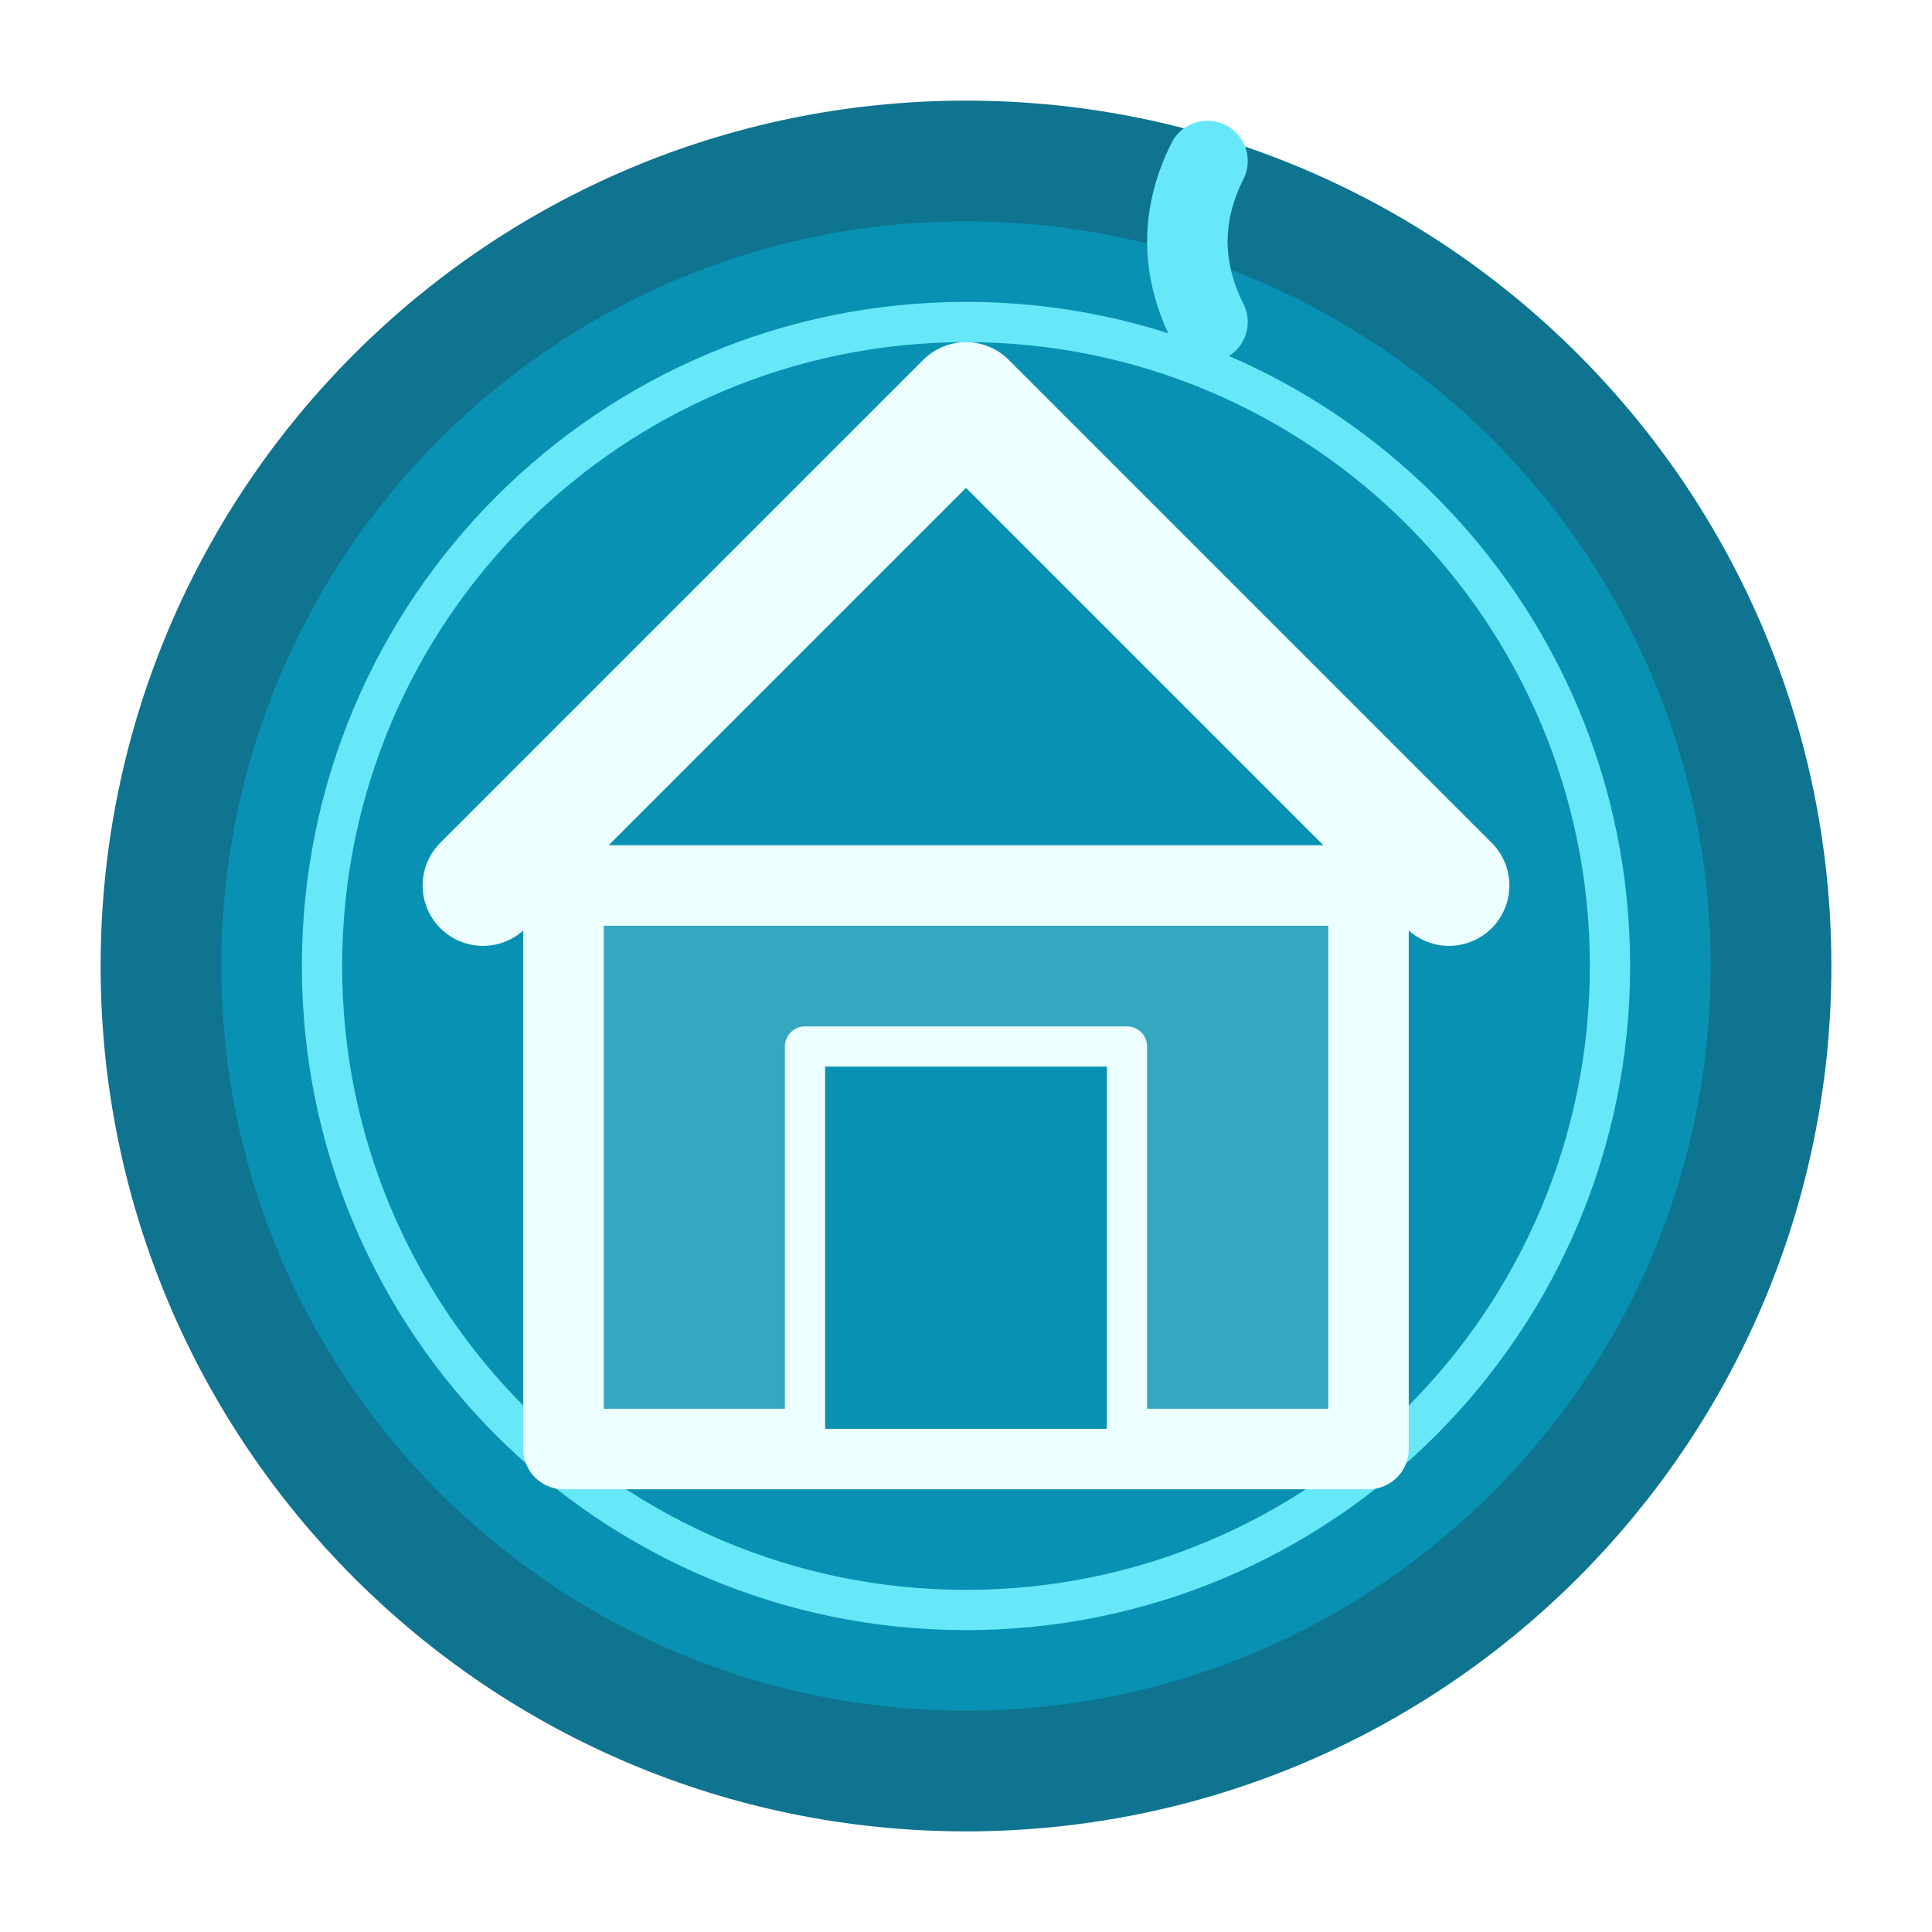
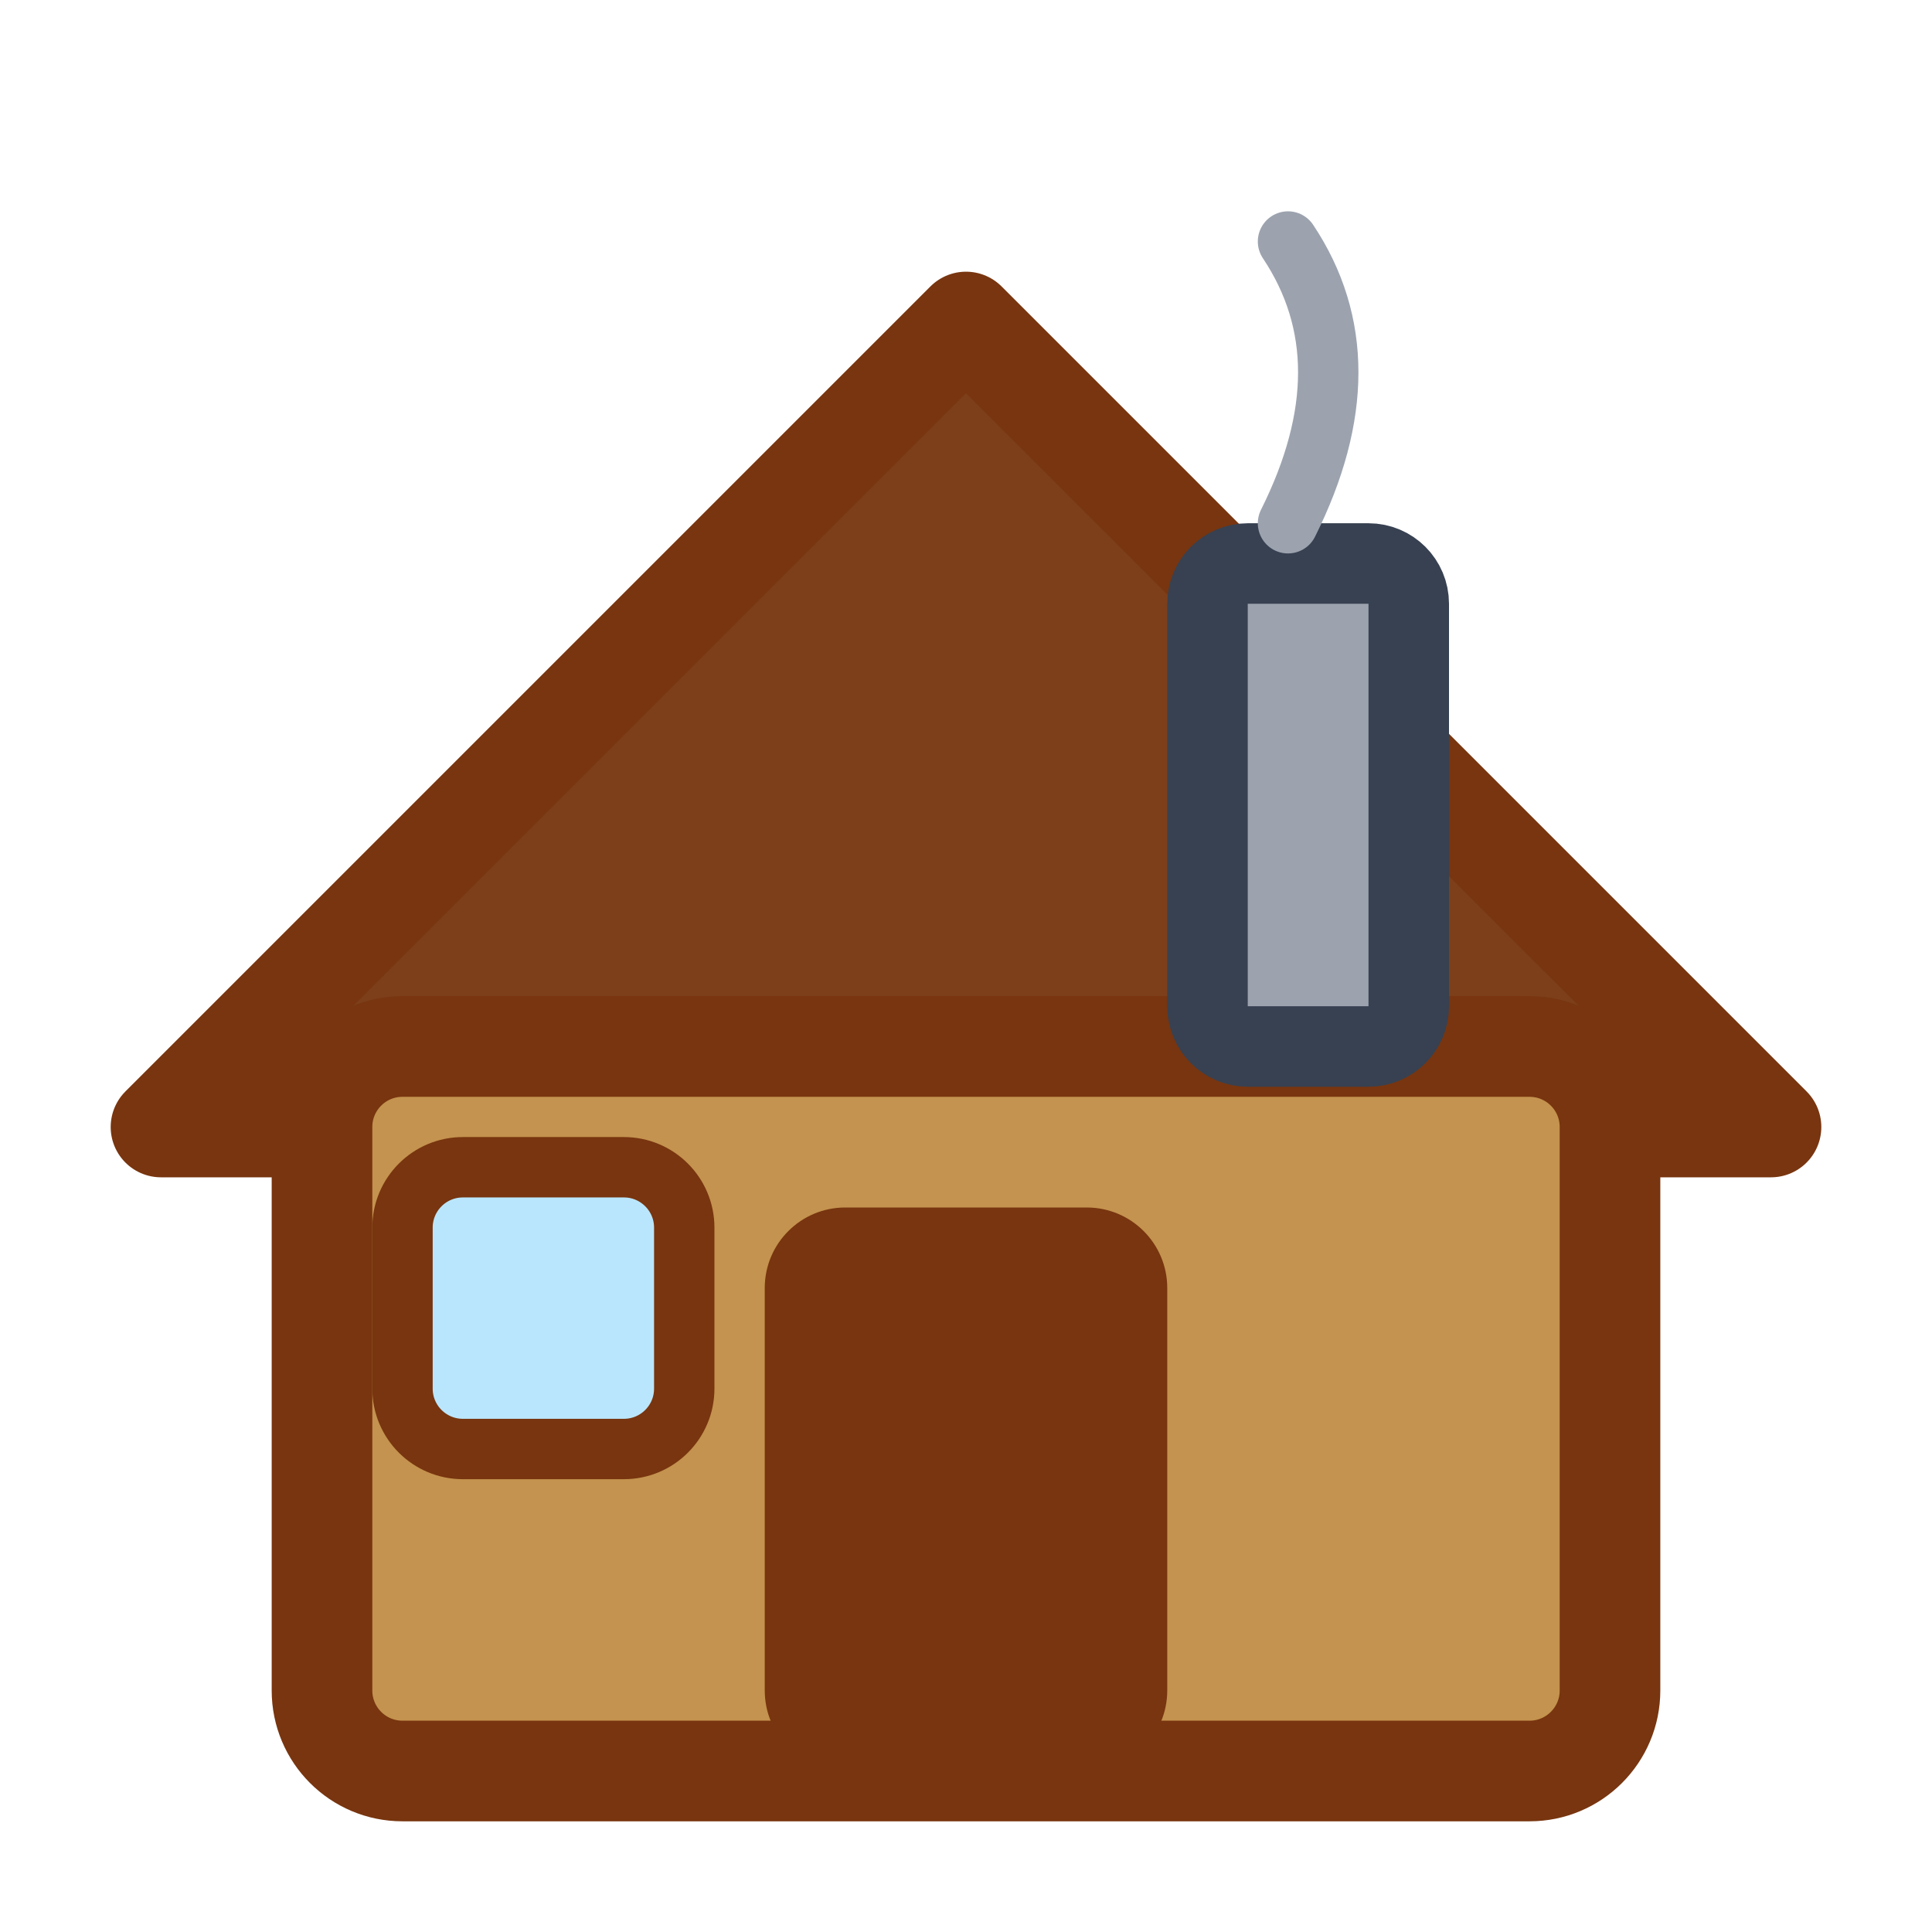
- <svg width="24" height="24" viewBox="0 0 24 24" fill="none" stroke="currentColor" stroke-width="1.5" stroke-linecap="round" stroke-linejoin="round">
-   <circle cx="12" cy="12" r="10" fill="#0891b2" stroke="#0e7490" />
-   <circle cx="12" cy="12" r="8" fill="none" stroke="#67e8f9" stroke-width="0.5" />
-   <path d="M6 11L12 5l6 6" stroke="#ecfeff" stroke-width="1.5" />
-   <rect x="7" y="11" width="10" height="7" fill="#ecfeff" fill-opacity="0.2" stroke="#ecfeff" stroke-width="1" />
-   <rect x="10" y="13" width="4" height="5" fill="#0891b2" stroke="#ecfeff" stroke-width="0.5" />
-   <path d="M15 4q-0.5-1 0-2" stroke="#67e8f9" stroke-width="1" />
+ <svg viewBox="0 0 48 48">
+   <path d="M4,28L24,8L44,28Z" fill="#7C3F1A" stroke="#78350F" stroke-width="2.5" stroke-linejoin="round" />
+   <rect x="8" y="26" width="32" height="18" rx="2" fill="#C4934F" stroke="#78350F" stroke-width="2.5" />
+   <rect x="19" y="30" width="10" height="14" rx="2" fill="#78350F" />
+   <rect x="10" y="29" width="7" height="7" rx="1.5" fill="#BAE6FD" stroke="#78350F" stroke-width="1.5" />
+   <rect x="30" y="14" width="5" height="12" rx="1" fill="#9CA3AF" stroke="#374151" stroke-width="2" />
+   <path d="M32,13Q34,9 32,6" fill="none" stroke="#9CA3AF" stroke-width="1.5" stroke-linecap="round" />
</svg>
